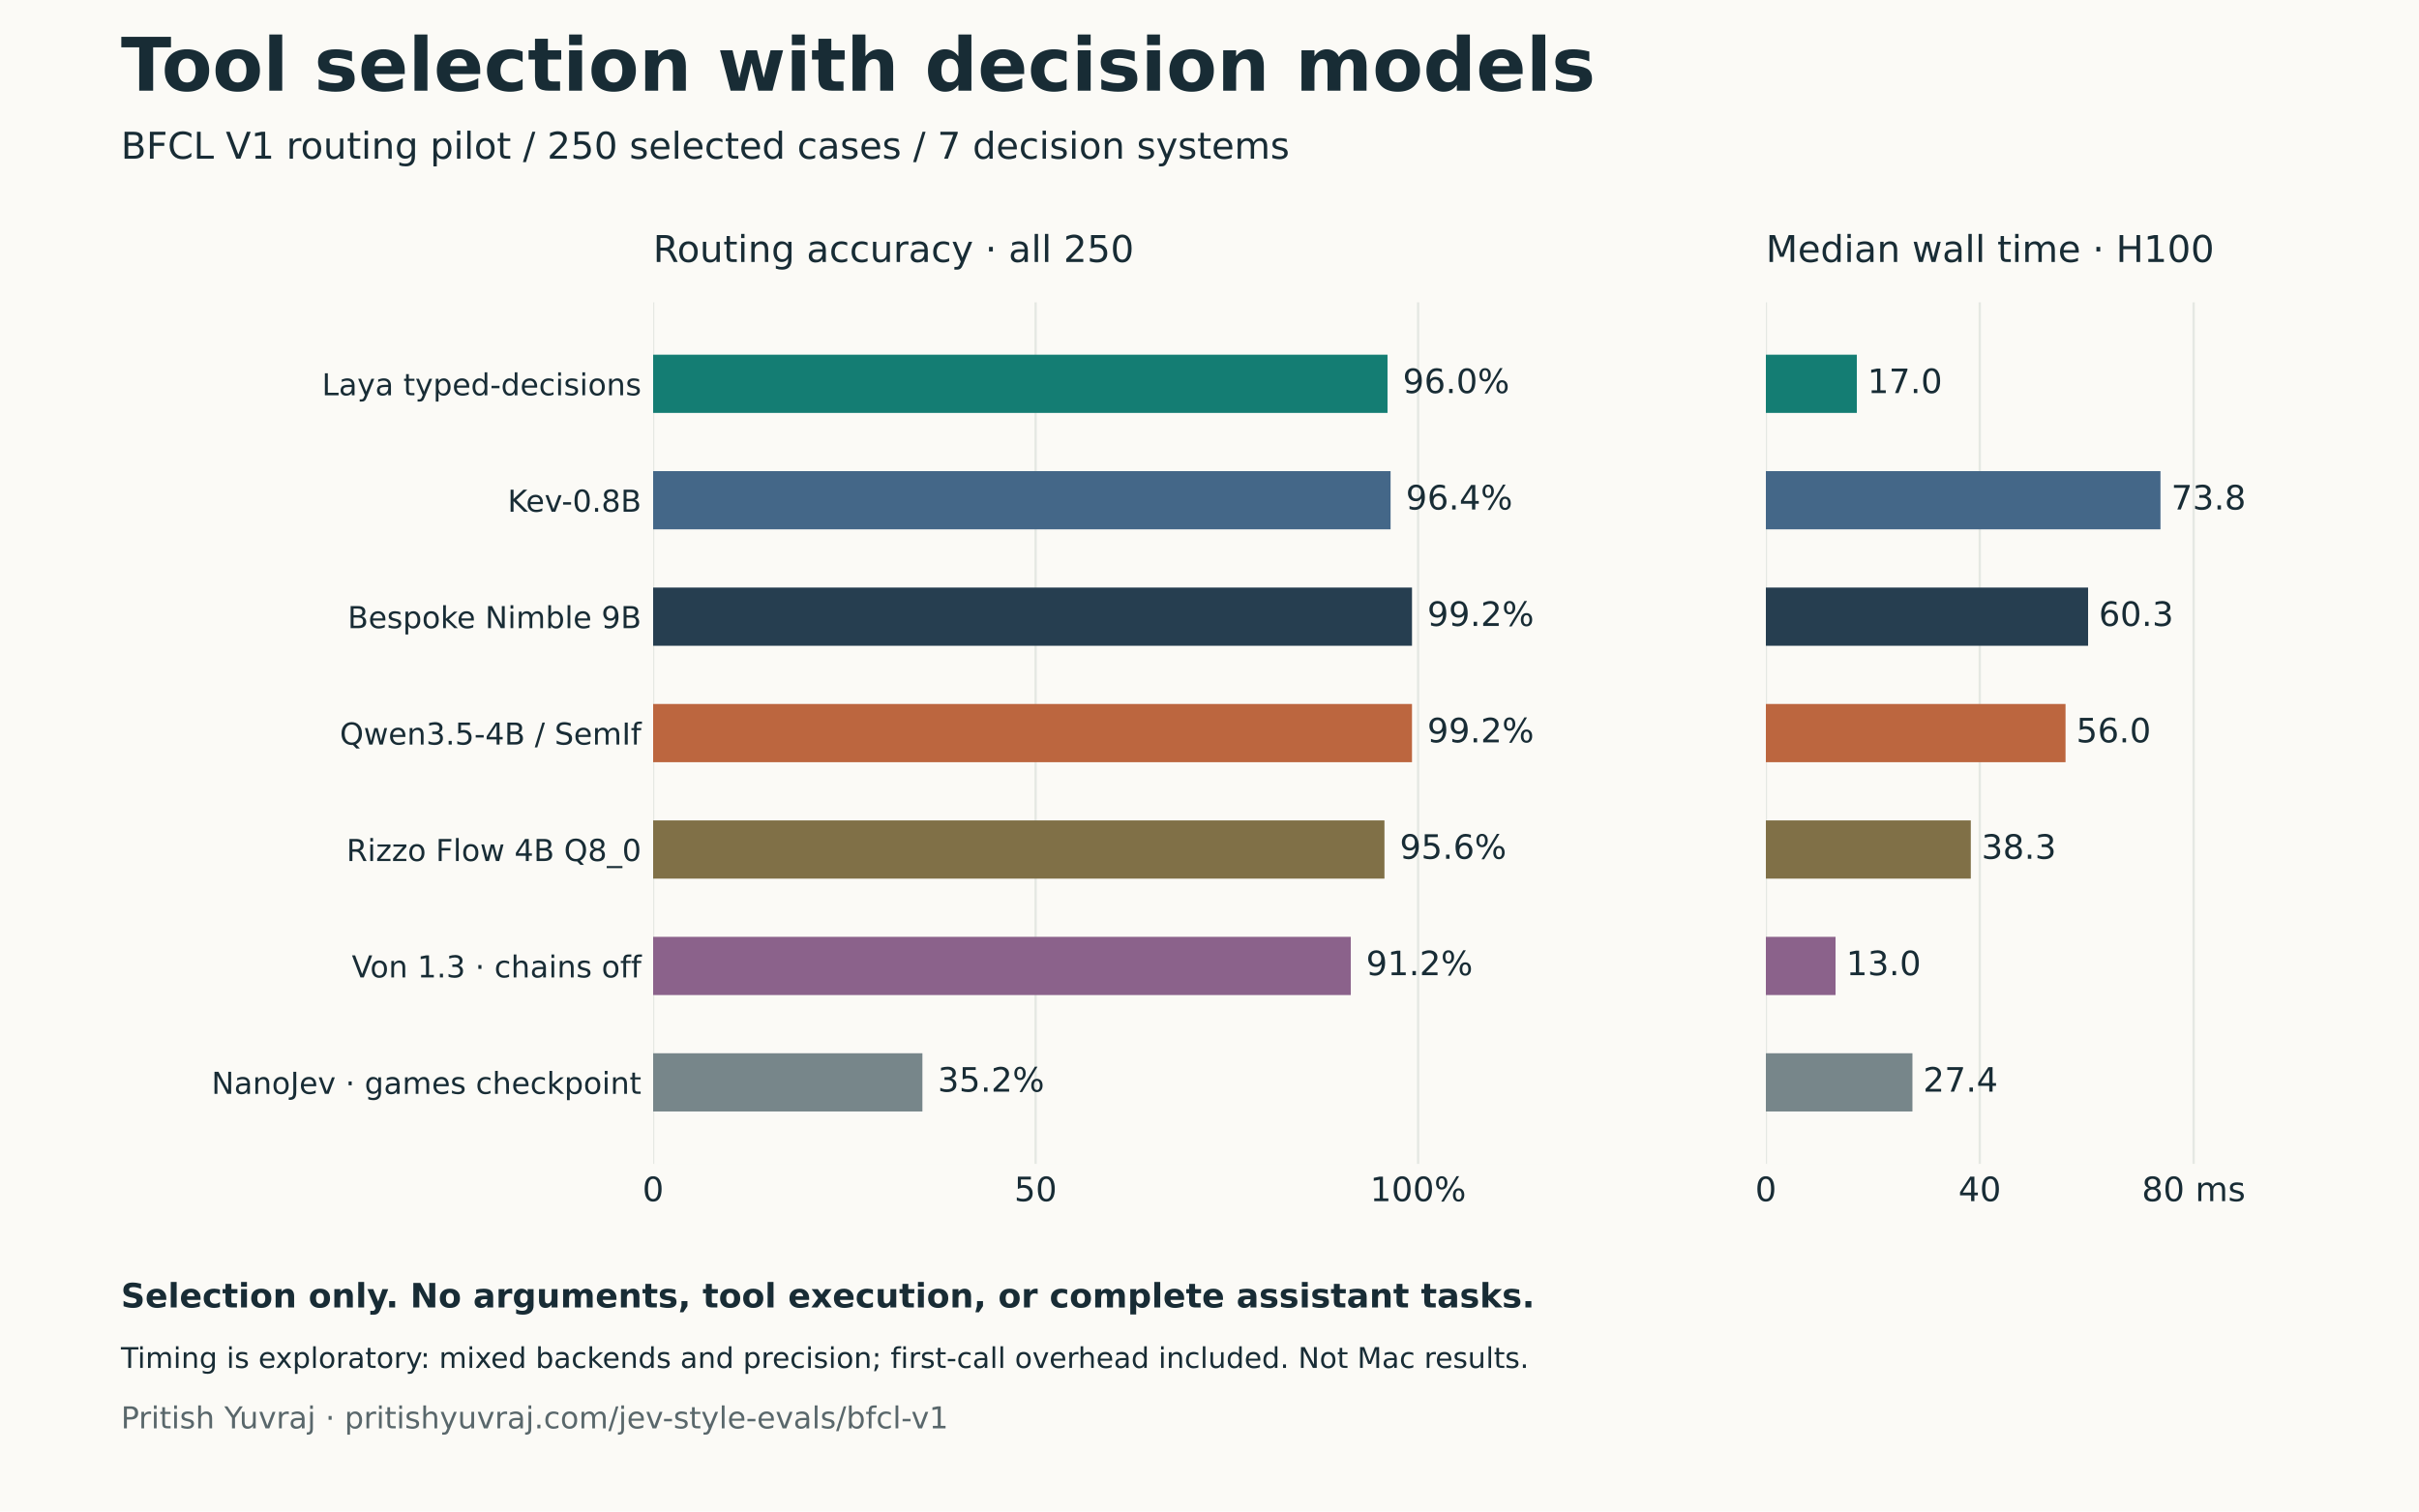
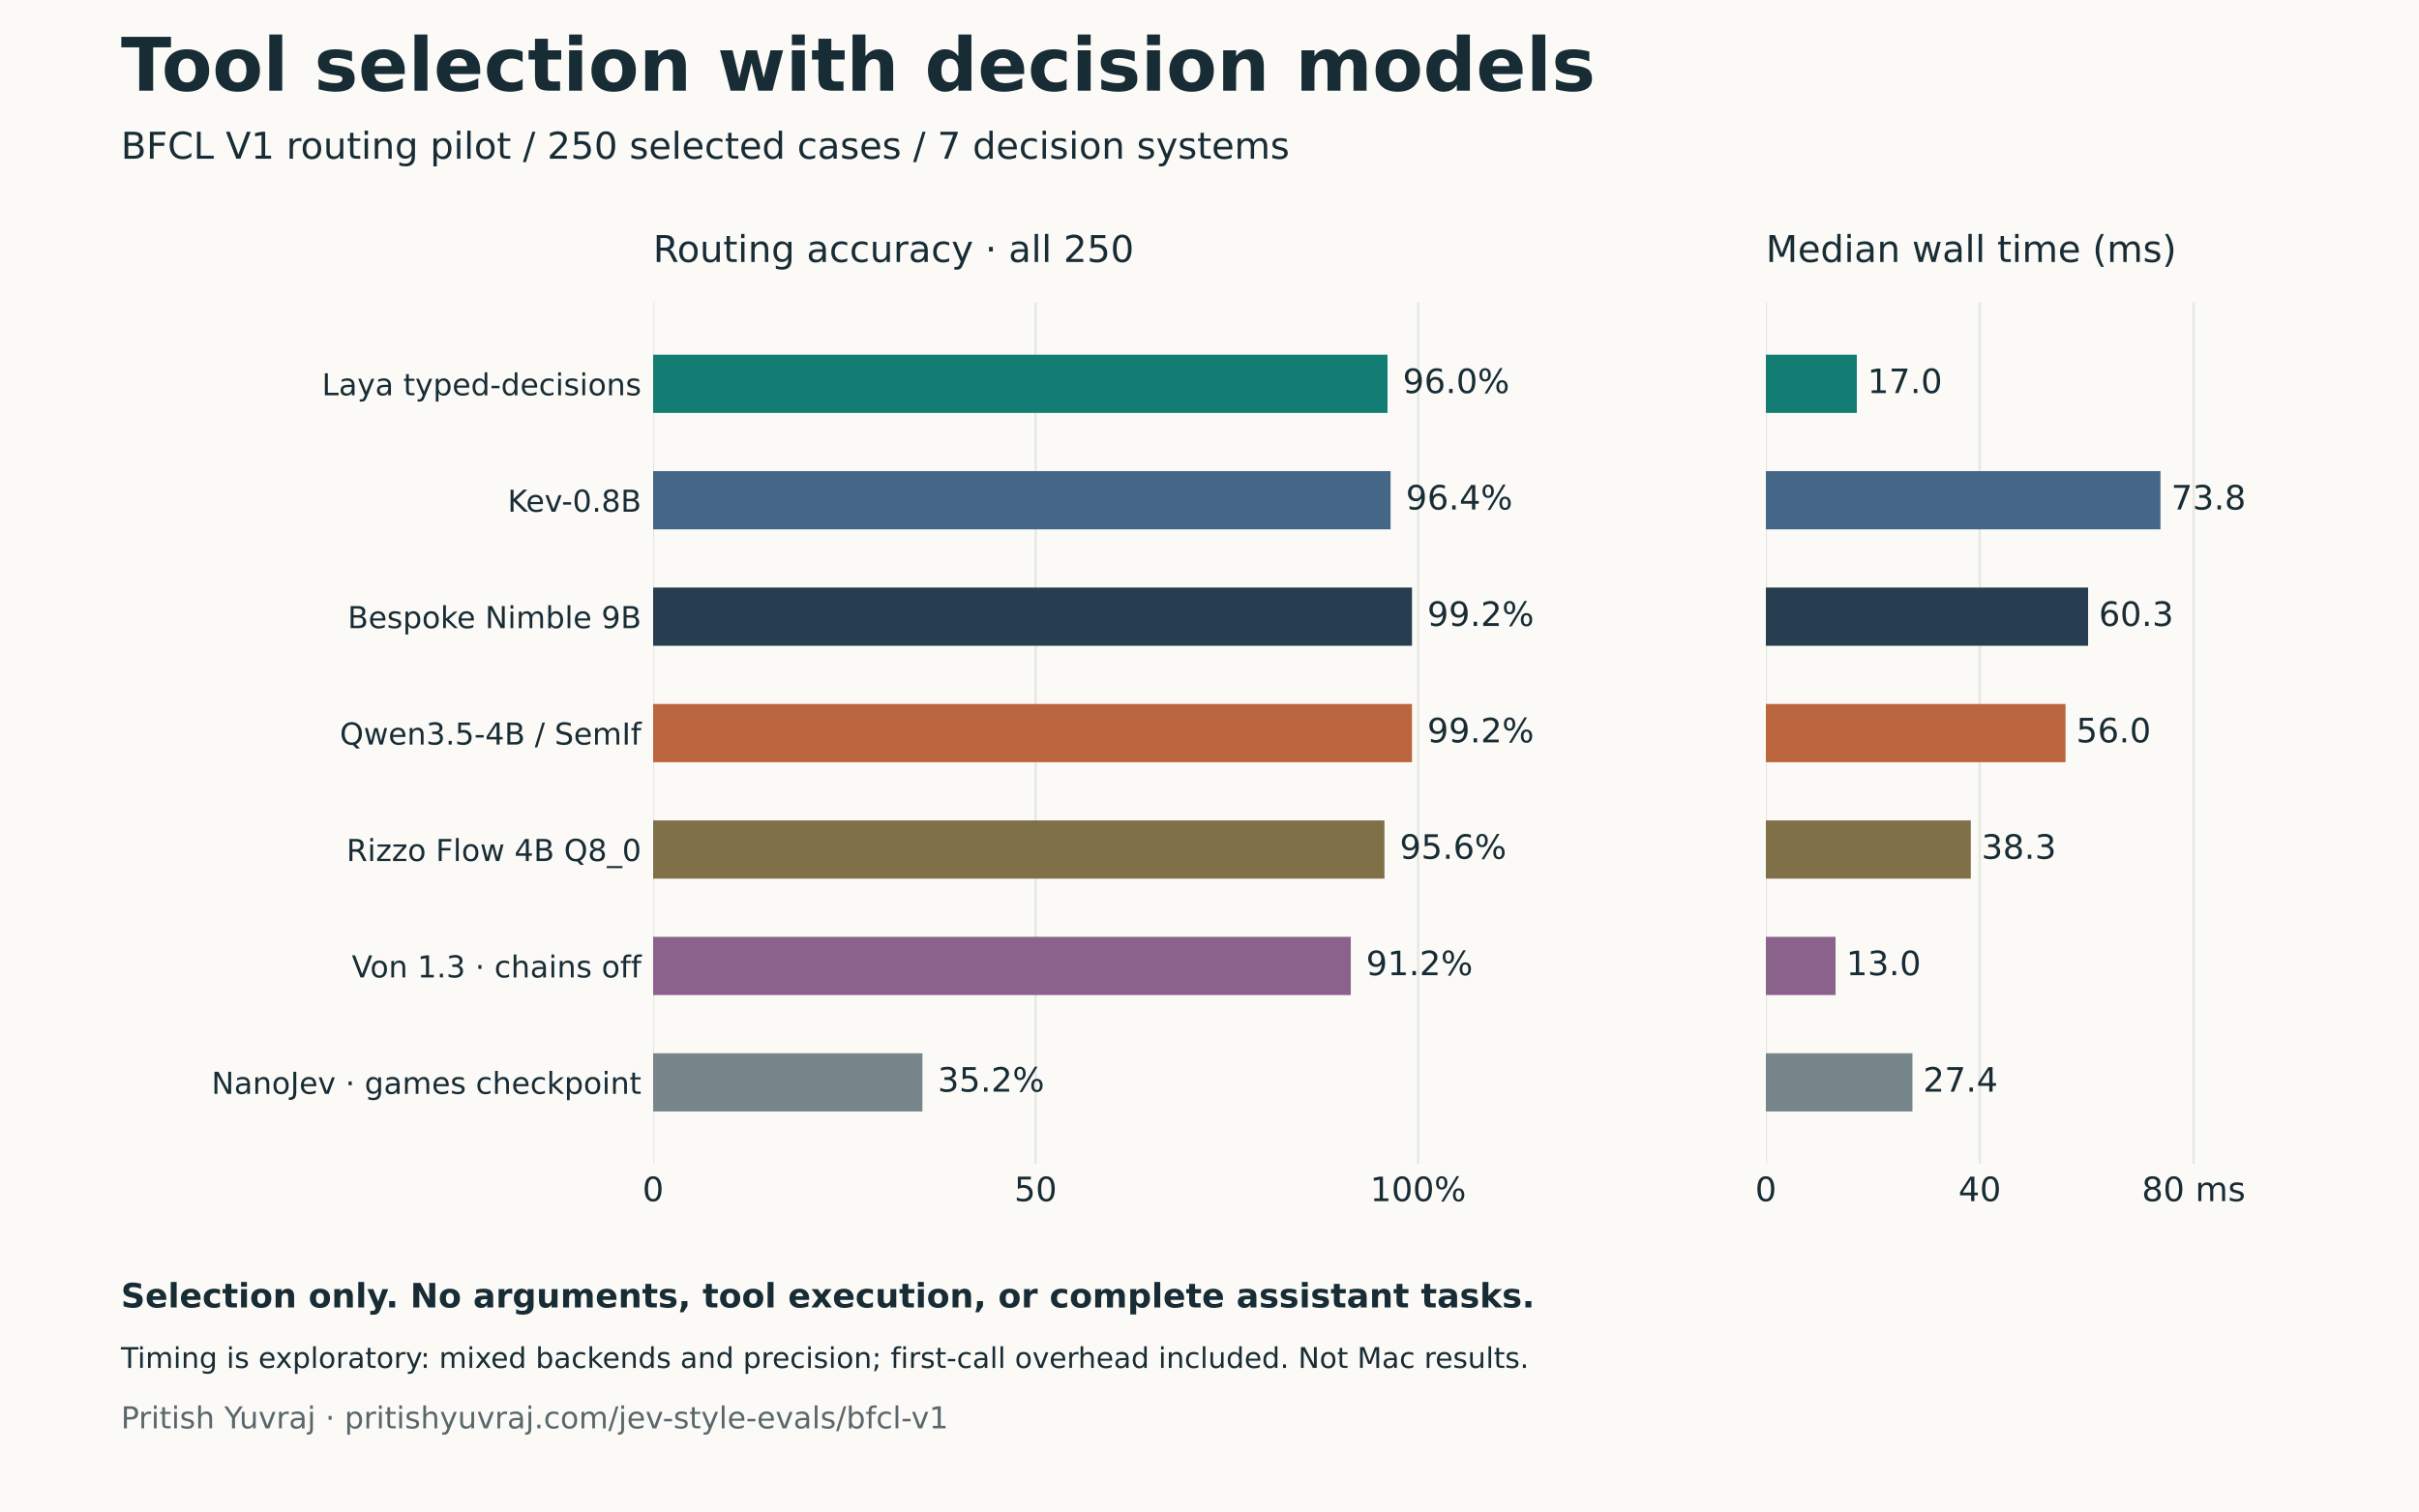
<svg xmlns="http://www.w3.org/2000/svg" width="720pt" height="450pt" viewBox="0 0 720 450" version="1.1">
  <defs>
    <style type="text/css">*{stroke-linejoin: round; stroke-linecap: butt}</style>
  </defs>
  <g id="figure_1">
    <g id="patch_1">
      <path d="M 0 450  L 720 450  L 720 0  L 0 0  z " style="fill: #fbfaf6" />
    </g>
    <g id="axes_1">
      <g id="patch_2">
        <path d="M 194.4 346.5  L 460.8 346.5  L 460.8 90  L 194.4 90  z " style="fill: #fbfaf6" />
      </g>
      <g id="matplotlib.axis_1">
        <g id="xtick_1">
          <g id="line2d_1">
-             <path d="M 194.4 346.5  L 194.4 90  " clip-path="url(#p07c0412ab5)" style="fill: none; stroke: #e5e8e3; stroke-width: 0.7; stroke-linecap: square" />
+             <path d="M 194.4 346.5  L 194.4 90  " clip-path="url(#p7ff5738bc6)" style="fill: none; stroke: #e5e8e3; stroke-width: 0.7; stroke-linecap: square" />
          </g>
          <g id="line2d_2" />
          <g id="text_1">
            <text style="font-size: 10px; font-family: 'DejaVu Sans'; text-anchor: middle; fill: #182c35" x="194.4" y="357.598" transform="rotate(-0 194.4 357.5984)">0</text>
          </g>
        </g>
        <g id="xtick_2">
          <g id="line2d_3">
-             <path d="M 308.246 346.5  L 308.246 90  " clip-path="url(#p07c0412ab5)" style="fill: none; stroke: #e5e8e3; stroke-width: 0.7; stroke-linecap: square" />
+             <path d="M 308.246 346.5  L 308.246 90  " clip-path="url(#p7ff5738bc6)" style="fill: none; stroke: #e5e8e3; stroke-width: 0.7; stroke-linecap: square" />
          </g>
          <g id="line2d_4" />
          <g id="text_2">
            <text style="font-size: 10px; font-family: 'DejaVu Sans'; text-anchor: middle; fill: #182c35" x="308.246" y="357.598" transform="rotate(-0 308.2462 357.5984)">50</text>
          </g>
        </g>
        <g id="xtick_3">
          <g id="line2d_5">
-             <path d="M 422.092 346.5  L 422.092 90  " clip-path="url(#p07c0412ab5)" style="fill: none; stroke: #e5e8e3; stroke-width: 0.7; stroke-linecap: square" />
+             <path d="M 422.092 346.5  L 422.092 90  " clip-path="url(#p7ff5738bc6)" style="fill: none; stroke: #e5e8e3; stroke-width: 0.7; stroke-linecap: square" />
          </g>
          <g id="line2d_6" />
          <g id="text_3">
            <text style="font-size: 10px; font-family: 'DejaVu Sans'; text-anchor: middle; fill: #182c35" x="422.092" y="357.598" transform="rotate(-0 422.0923 357.5984)">100%</text>
          </g>
        </g>
      </g>
      <g id="matplotlib.axis_2">
        <g id="ytick_1">
          <g id="line2d_7" />
          <g id="text_4">
            <text style="font-size: 9px; font-family: 'DejaVu Sans'; text-anchor: end; fill: #182c35" x="190.9" y="117.683" transform="rotate(-0 190.9 117.6828)">Laya typed-decisions</text>
          </g>
        </g>
        <g id="ytick_2">
          <g id="line2d_8" />
          <g id="text_5">
            <text style="font-size: 9px; font-family: 'DejaVu Sans'; text-anchor: end; fill: #182c35" x="190.9" y="152.345" transform="rotate(-0 190.9 152.345)">Kev-0.8B</text>
          </g>
        </g>
        <g id="ytick_3">
          <g id="line2d_9" />
          <g id="text_6">
            <text style="font-size: 9px; font-family: 'DejaVu Sans'; text-anchor: end; fill: #182c35" x="190.9" y="187.007" transform="rotate(-0 190.9 187.0071)">Bespoke Nimble 9B</text>
          </g>
        </g>
        <g id="ytick_4">
          <g id="line2d_10" />
          <g id="text_7">
            <text style="font-size: 9px; font-family: 'DejaVu Sans'; text-anchor: end; fill: #182c35" x="190.9" y="221.669" transform="rotate(-0 190.9 221.6693)">Qwen3.5-4B / SemIf</text>
          </g>
        </g>
        <g id="ytick_5">
          <g id="line2d_11" />
          <g id="text_8">
            <text style="font-size: 9px; font-family: 'DejaVu Sans'; text-anchor: end; fill: #182c35" x="190.9" y="256.331" transform="rotate(-0 190.9 256.3315)">Rizzo Flow 4B Q8_0</text>
          </g>
        </g>
        <g id="ytick_6">
          <g id="line2d_12" />
          <g id="text_9">
            <text style="font-size: 9px; font-family: 'DejaVu Sans'; text-anchor: end; fill: #182c35" x="190.9" y="290.994" transform="rotate(-0 190.9 290.9936)">Von 1.3 · chains off</text>
          </g>
        </g>
        <g id="ytick_7">
          <g id="line2d_13" />
          <g id="text_10">
            <text style="font-size: 9px; font-family: 'DejaVu Sans'; text-anchor: end; fill: #182c35" x="190.9" y="325.656" transform="rotate(-0 190.9 325.6558)">NanoJev · games checkpoint</text>
          </g>
        </g>
      </g>
      <g id="patch_3">
-         <path d="M 194.4 105.598  L 412.985 105.598  L 412.985 122.929  L 194.4 122.929  z " clip-path="url(#p07c0412ab5)" style="fill: #147d73" />
+         <path d="M 194.4 105.598  L 412.985 105.598  L 412.985 122.929  L 194.4 122.929  z " clip-path="url(#p7ff5738bc6)" style="fill: #147d73" />
      </g>
      <g id="patch_4">
-         <path d="M 194.4 140.26  L 413.895 140.26  L 413.895 157.591  L 194.4 157.591  z " clip-path="url(#p07c0412ab5)" style="fill: #446788" />
+         <path d="M 194.4 140.26  L 413.895 140.26  L 413.895 157.591  L 194.4 157.591  z " clip-path="url(#p7ff5738bc6)" style="fill: #446788" />
      </g>
      <g id="patch_5">
-         <path d="M 194.4 174.922  L 420.271 174.922  L 420.271 192.253  L 194.4 192.253  z " clip-path="url(#p07c0412ab5)" style="fill: #263e50" />
+         <path d="M 194.4 174.922  L 420.271 174.922  L 420.271 192.253  L 194.4 192.253  z " clip-path="url(#p7ff5738bc6)" style="fill: #263e50" />
      </g>
      <g id="patch_6">
-         <path d="M 194.4 209.584  L 420.271 209.584  L 420.271 226.916  L 194.4 226.916  z " clip-path="url(#p07c0412ab5)" style="fill: #bc663f" />
+         <path d="M 194.4 209.584  L 420.271 209.584  L 420.271 226.916  L 194.4 226.916  z " clip-path="url(#p7ff5738bc6)" style="fill: #bc663f" />
      </g>
      <g id="patch_7">
-         <path d="M 194.4 244.247  L 412.074 244.247  L 412.074 261.578  L 194.4 261.578  z " clip-path="url(#p07c0412ab5)" style="fill: #807047" />
+         <path d="M 194.4 244.247  L 412.074 244.247  L 412.074 261.578  L 194.4 261.578  z " clip-path="url(#p7ff5738bc6)" style="fill: #807047" />
      </g>
      <g id="patch_8">
-         <path d="M 194.4 278.909  L 402.055 278.909  L 402.055 296.24  L 194.4 296.24  z " clip-path="url(#p07c0412ab5)" style="fill: #8b628b" />
+         <path d="M 194.4 278.909  L 402.055 278.909  L 402.055 296.24  L 194.4 296.24  z " clip-path="url(#p7ff5738bc6)" style="fill: #8b628b" />
      </g>
      <g id="patch_9">
-         <path d="M 194.4 313.571  L 274.548 313.571  L 274.548 330.902  L 194.4 330.902  z " clip-path="url(#p07c0412ab5)" style="fill: #77868a" />
+         <path d="M 194.4 313.571  L 274.548 313.571  L 274.548 330.902  L 194.4 330.902  z " clip-path="url(#p7ff5738bc6)" style="fill: #77868a" />
      </g>
      <g id="text_11">
        <text style="font-size: 10px; font-family: 'DejaVu Sans'; text-anchor: start; fill: #182c35" x="417.538" y="117.023" transform="rotate(-0 417.5385 117.0229)">96.0%</text>
      </g>
      <g id="text_12">
        <text style="font-size: 10px; font-family: 'DejaVu Sans'; text-anchor: start; fill: #182c35" x="418.449" y="151.685" transform="rotate(-0 418.4492 151.6851)">96.4%</text>
      </g>
      <g id="text_13">
        <text style="font-size: 10px; font-family: 'DejaVu Sans'; text-anchor: start; fill: #182c35" x="424.825" y="186.347" transform="rotate(-0 424.8246 186.3472)">99.2%</text>
      </g>
      <g id="text_14">
        <text style="font-size: 10px; font-family: 'DejaVu Sans'; text-anchor: start; fill: #182c35" x="424.825" y="221.009" transform="rotate(-0 424.8246 221.0094)">99.2%</text>
      </g>
      <g id="text_15">
        <text style="font-size: 10px; font-family: 'DejaVu Sans'; text-anchor: start; fill: #182c35" x="416.628" y="255.672" transform="rotate(-0 416.6277 255.6715)">95.6%</text>
      </g>
      <g id="text_16">
        <text style="font-size: 10px; font-family: 'DejaVu Sans'; text-anchor: start; fill: #182c35" x="406.609" y="290.334" transform="rotate(-0 406.6092 290.3337)">91.2%</text>
      </g>
      <g id="text_17">
        <text style="font-size: 10px; font-family: 'DejaVu Sans'; text-anchor: start; fill: #182c35" x="279.102" y="324.996" transform="rotate(-0 279.1015 324.9959)">35.2%</text>
      </g>
      <g id="text_18">
        <text style="font-size: 11px; font-family: 'DejaVu Sans'; text-anchor: start; fill: #182c35" x="194.4" y="78" transform="rotate(-0 194.4 78)">Routing accuracy · all 250</text>
      </g>
    </g>
    <g id="axes_2">
      <g id="patch_10">
        <path d="M 525.6 346.5  L 676.8 346.5  L 676.8 90  L 525.6 90  z " style="fill: #fbfaf6" />
      </g>
      <g id="matplotlib.axis_3">
        <g id="xtick_4">
          <g id="line2d_14">
-             <path d="M 525.6 346.5  L 525.6 90  " clip-path="url(#p009d7559a8)" style="fill: none; stroke: #e5e8e3; stroke-width: 0.7; stroke-linecap: square" />
+             <path d="M 525.6 346.5  L 525.6 90  " clip-path="url(#p5ae1fec1fe)" style="fill: none; stroke: #e5e8e3; stroke-width: 0.7; stroke-linecap: square" />
          </g>
          <g id="line2d_15" />
          <g id="text_19">
            <text style="font-size: 10px; font-family: 'DejaVu Sans'; text-anchor: middle; fill: #182c35" x="525.6" y="357.598" transform="rotate(-0 525.6 357.5984)">0</text>
          </g>
        </g>
        <g id="xtick_5">
          <g id="line2d_16">
-             <path d="M 589.263 346.5  L 589.263 90  " clip-path="url(#p009d7559a8)" style="fill: none; stroke: #e5e8e3; stroke-width: 0.7; stroke-linecap: square" />
+             <path d="M 589.263 346.5  L 589.263 90  " clip-path="url(#p5ae1fec1fe)" style="fill: none; stroke: #e5e8e3; stroke-width: 0.7; stroke-linecap: square" />
          </g>
          <g id="line2d_17" />
          <g id="text_20">
            <text style="font-size: 10px; font-family: 'DejaVu Sans'; text-anchor: middle; fill: #182c35" x="589.263" y="357.598" transform="rotate(-0 589.2632 357.5984)">40</text>
          </g>
        </g>
        <g id="xtick_6">
          <g id="line2d_18">
-             <path d="M 652.926 346.5  L 652.926 90  " clip-path="url(#p009d7559a8)" style="fill: none; stroke: #e5e8e3; stroke-width: 0.7; stroke-linecap: square" />
+             <path d="M 652.926 346.5  L 652.926 90  " clip-path="url(#p5ae1fec1fe)" style="fill: none; stroke: #e5e8e3; stroke-width: 0.7; stroke-linecap: square" />
          </g>
          <g id="line2d_19" />
          <g id="text_21">
            <text style="font-size: 10px; font-family: 'DejaVu Sans'; text-anchor: middle; fill: #182c35" x="652.926" y="357.598" transform="rotate(-0 652.9263 357.5984)">80 ms</text>
          </g>
        </g>
      </g>
      <g id="matplotlib.axis_4" />
      <g id="patch_11">
-         <path d="M 525.6 105.598  L 552.673 105.598  L 552.673 122.929  L 525.6 122.929  z " clip-path="url(#p009d7559a8)" style="fill: #147d73" />
+         <path d="M 525.6 105.598  L 552.673 105.598  L 552.673 122.929  L 525.6 122.929  z " clip-path="url(#p5ae1fec1fe)" style="fill: #147d73" />
      </g>
      <g id="patch_12">
-         <path d="M 525.6 140.26  L 643.051 140.26  L 643.051 157.591  L 525.6 157.591  z " clip-path="url(#p009d7559a8)" style="fill: #446788" />
+         <path d="M 525.6 140.26  L 643.051 140.26  L 643.051 157.591  L 525.6 157.591  z " clip-path="url(#p5ae1fec1fe)" style="fill: #446788" />
      </g>
      <g id="patch_13">
-         <path d="M 525.6 174.922  L 621.509 174.922  L 621.509 192.253  L 525.6 192.253  z " clip-path="url(#p009d7559a8)" style="fill: #263e50" />
+         <path d="M 525.6 174.922  L 621.509 174.922  L 621.509 192.253  L 525.6 192.253  z " clip-path="url(#p5ae1fec1fe)" style="fill: #263e50" />
      </g>
      <g id="patch_14">
-         <path d="M 525.6 209.584  L 614.792 209.584  L 614.792 226.916  L 525.6 226.916  z " clip-path="url(#p009d7559a8)" style="fill: #bc663f" />
+         <path d="M 525.6 209.584  L 614.792 209.584  L 614.792 226.916  L 525.6 226.916  z " clip-path="url(#p5ae1fec1fe)" style="fill: #bc663f" />
      </g>
      <g id="patch_15">
-         <path d="M 525.6 244.247  L 586.597 244.247  L 586.597 261.578  L 525.6 261.578  z " clip-path="url(#p009d7559a8)" style="fill: #807047" />
+         <path d="M 525.6 244.247  L 586.597 244.247  L 586.597 261.578  L 525.6 261.578  z " clip-path="url(#p5ae1fec1fe)" style="fill: #807047" />
      </g>
      <g id="patch_16">
-         <path d="M 525.6 278.909  L 546.338 278.909  L 546.338 296.24  L 525.6 296.24  z " clip-path="url(#p009d7559a8)" style="fill: #8b628b" />
+         <path d="M 525.6 278.909  L 546.338 278.909  L 546.338 296.24  L 525.6 296.24  z " clip-path="url(#p5ae1fec1fe)" style="fill: #8b628b" />
      </g>
      <g id="patch_17">
-         <path d="M 525.6 313.571  L 569.225 313.571  L 569.225 330.902  L 525.6 330.902  z " clip-path="url(#p009d7559a8)" style="fill: #77868a" />
+         <path d="M 525.6 313.571  L 569.225 313.571  L 569.225 330.902  L 525.6 330.902  z " clip-path="url(#p5ae1fec1fe)" style="fill: #77868a" />
      </g>
      <g id="text_22">
        <text style="font-size: 10px; font-family: 'DejaVu Sans'; text-anchor: start; fill: #182c35" x="555.856" y="117.023" transform="rotate(-0 555.8559 117.0229)">17.0</text>
      </g>
      <g id="text_23">
        <text style="font-size: 10px; font-family: 'DejaVu Sans'; text-anchor: start; fill: #182c35" x="646.234" y="151.685" transform="rotate(-0 646.2337 151.6851)">73.8</text>
      </g>
      <g id="text_24">
        <text style="font-size: 10px; font-family: 'DejaVu Sans'; text-anchor: start; fill: #182c35" x="624.692" y="186.347" transform="rotate(-0 624.6917 186.3472)">60.3</text>
      </g>
      <g id="text_25">
        <text style="font-size: 10px; font-family: 'DejaVu Sans'; text-anchor: start; fill: #182c35" x="617.975" y="221.009" transform="rotate(-0 617.9752 221.0094)">56.0</text>
      </g>
      <g id="text_26">
        <text style="font-size: 10px; font-family: 'DejaVu Sans'; text-anchor: start; fill: #182c35" x="589.78" y="255.672" transform="rotate(-0 589.7804 255.6715)">38.3</text>
      </g>
      <g id="text_27">
        <text style="font-size: 10px; font-family: 'DejaVu Sans'; text-anchor: start; fill: #182c35" x="549.521" y="290.334" transform="rotate(-0 549.5214 290.3337)">13.0</text>
      </g>
      <g id="text_28">
        <text style="font-size: 10px; font-family: 'DejaVu Sans'; text-anchor: start; fill: #182c35" x="572.408" y="324.996" transform="rotate(-0 572.4083 324.9959)">27.4</text>
      </g>
      <g id="text_29">
-         <text style="font-size: 11px; font-family: 'DejaVu Sans'; text-anchor: start; fill: #182c35" x="525.6" y="78" transform="rotate(-0 525.6 78)">Median wall time · H100</text>
+         <text style="font-size: 11px; font-family: 'DejaVu Sans'; text-anchor: start; fill: #182c35" x="525.6" y="78" transform="rotate(-0 525.6 78)">Median wall time (ms)</text>
      </g>
    </g>
    <g id="text_30">
      <text style="font-weight: 700; font-size: 22px; font-family: 'DejaVu Sans'; text-anchor: start; fill: #182c35" x="36" y="27" transform="rotate(-0 36 27)">Tool selection with decision models</text>
    </g>
    <g id="text_31">
      <text style="font-size: 11px; font-family: 'DejaVu Sans'; text-anchor: start; fill: #182c35" x="36" y="47.25" transform="rotate(-0 36 47.25)">BFCL V1 routing pilot  /  250 selected cases  /  7 decision systems</text>
    </g>
    <g id="text_32">
      <text style="font-weight: 700; font-size: 10px; font-family: 'DejaVu Sans'; text-anchor: start; fill: #182c35" x="36" y="389.25" transform="rotate(-0 36 389.25)">Selection only. No arguments, tool execution, or complete assistant tasks.</text>
    </g>
    <g id="text_33">
      <text style="font-size: 8.5px; font-family: 'DejaVu Sans'; text-anchor: start; fill: #182c35" x="36" y="407.25" transform="rotate(-0 36 407.25)">Timing is exploratory: mixed backends and precision; first-call overhead included. Not Mac results.</text>
    </g>
    <g id="text_34">
      <text style="font-size: 9px; font-family: 'DejaVu Sans'; text-anchor: start; fill: #59676b" x="36" y="425.25" transform="rotate(-0 36 425.25)">Pritish Yuvraj  ·  pritishyuvraj.com/jev-style-evals/bfcl-v1</text>
    </g>
  </g>
  <defs>
-     <clipPath id="p07c0412ab5">
+     <clipPath id="p7ff5738bc6">
      <rect x="194.4" y="90" width="266.4" height="256.5" />
    </clipPath>
-     <clipPath id="p009d7559a8">
+     <clipPath id="p5ae1fec1fe">
      <rect x="525.6" y="90" width="151.2" height="256.5" />
    </clipPath>
  </defs>
</svg>
